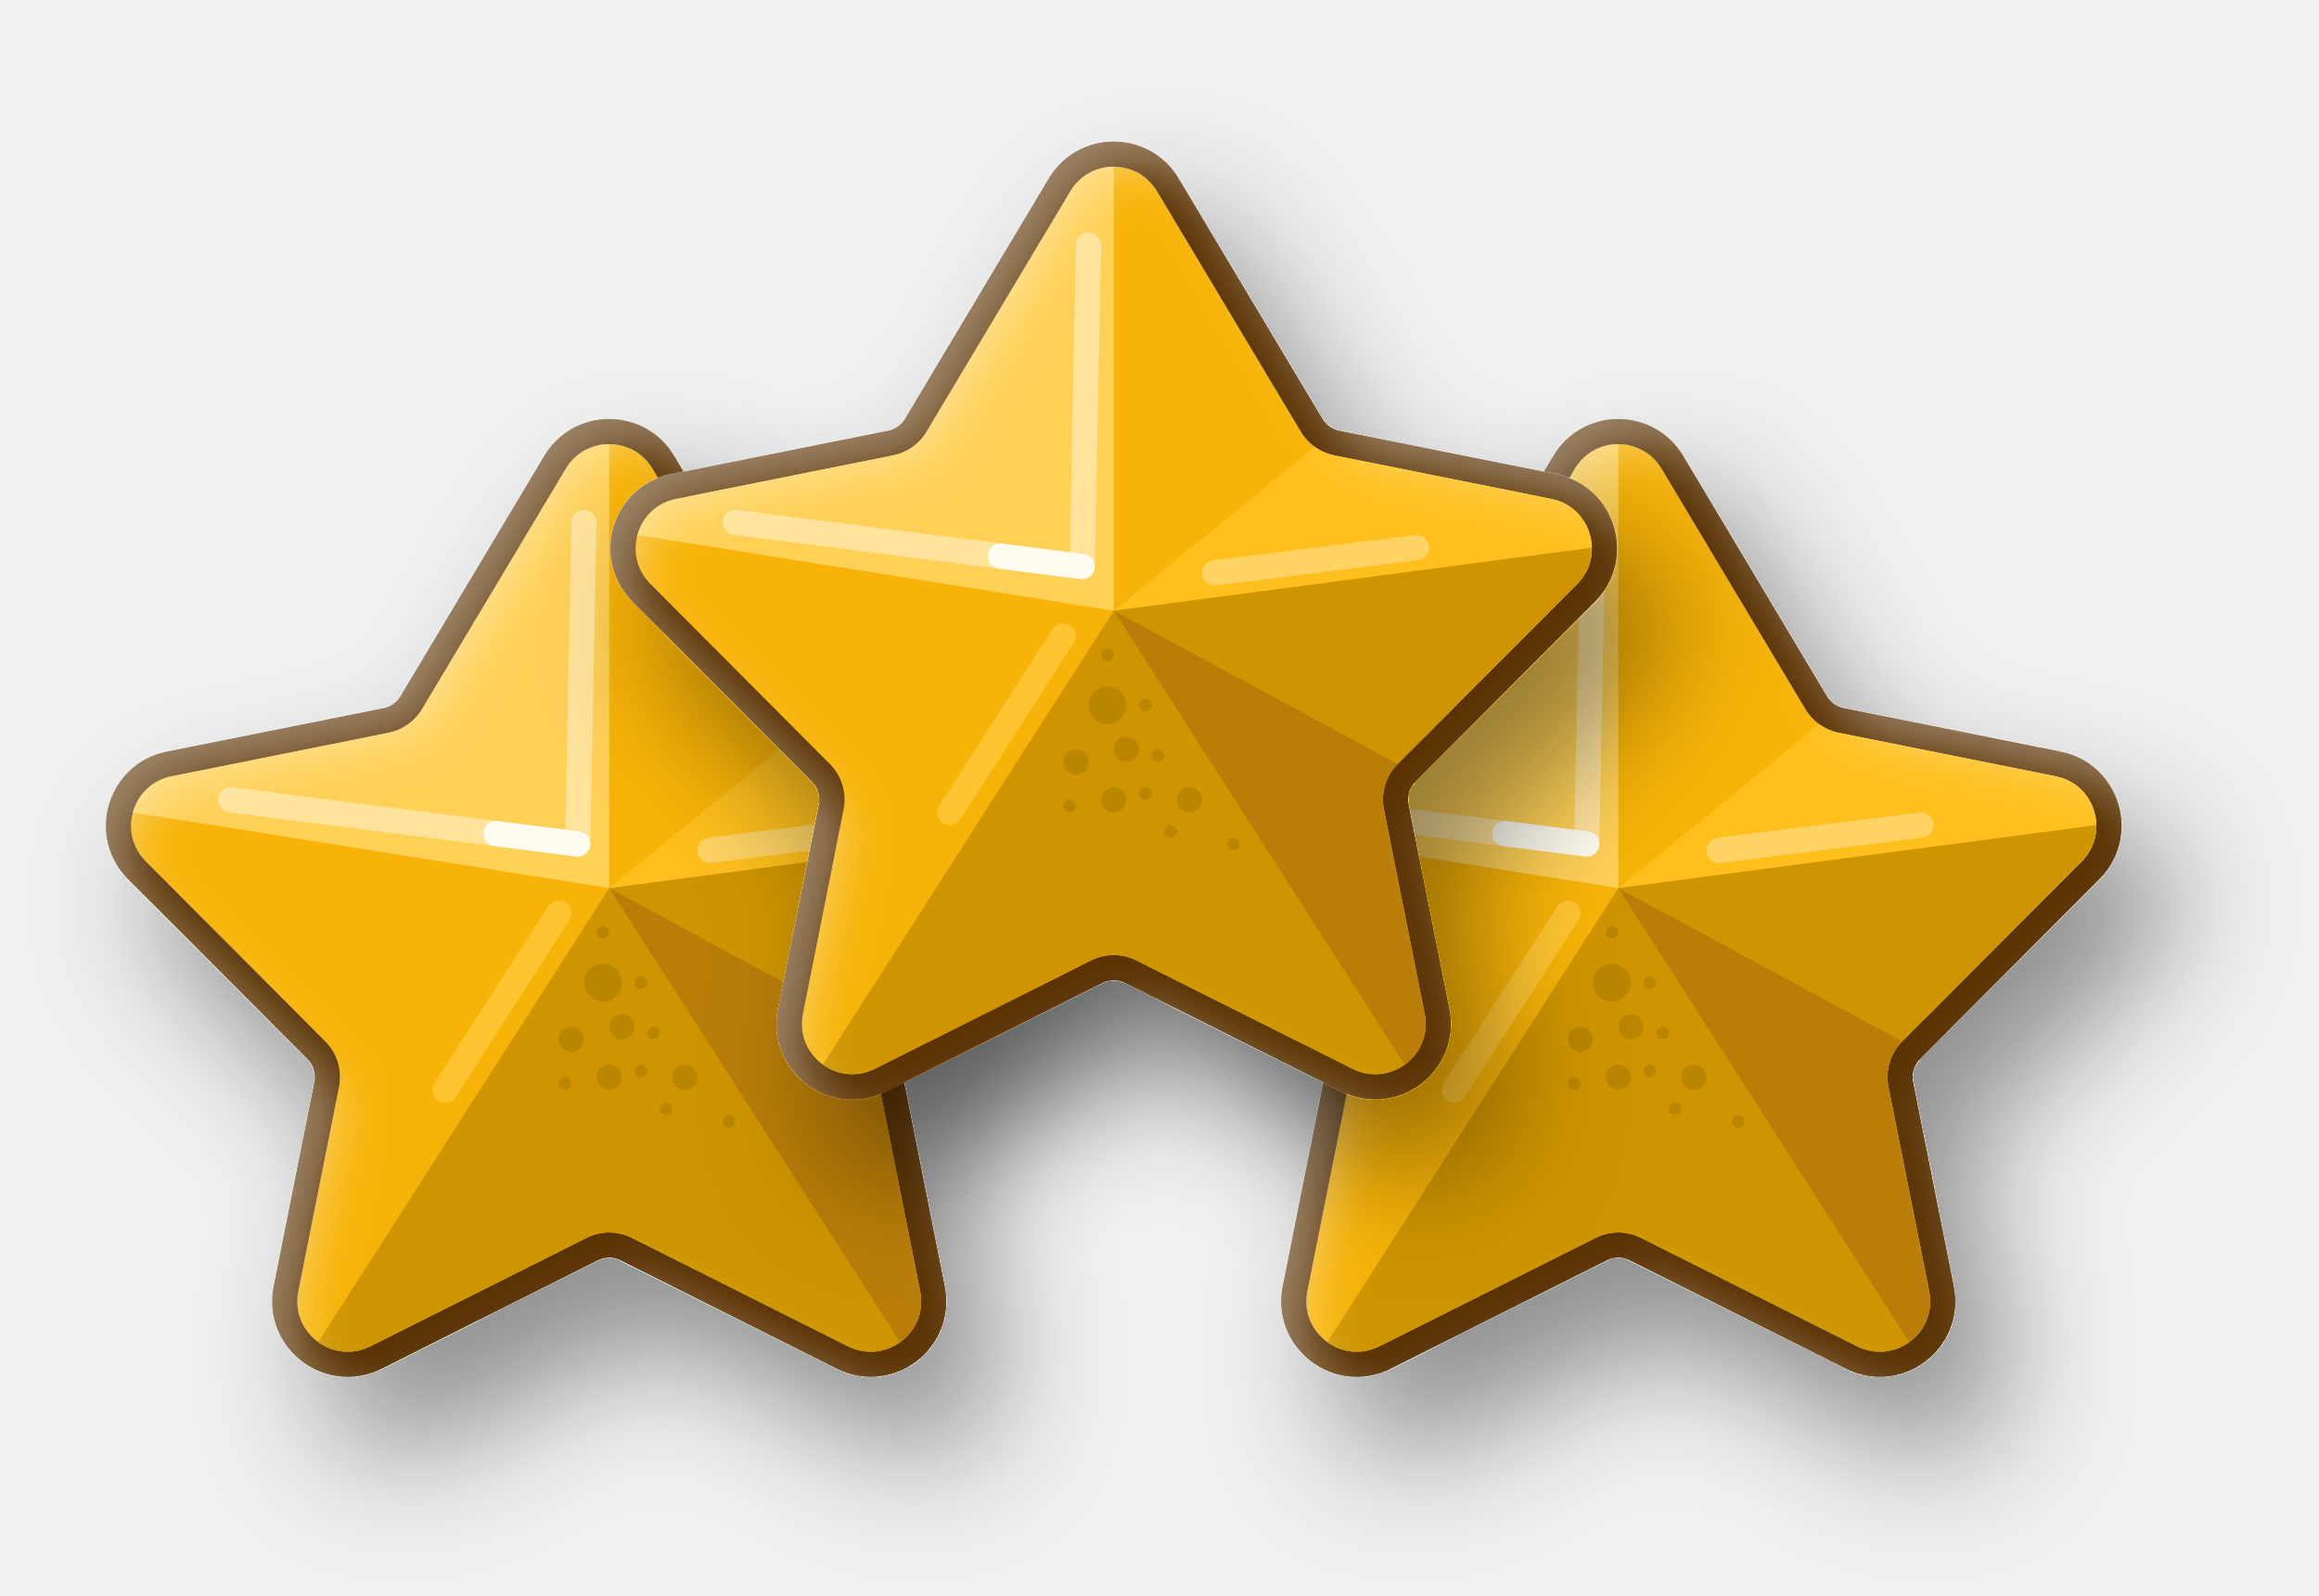
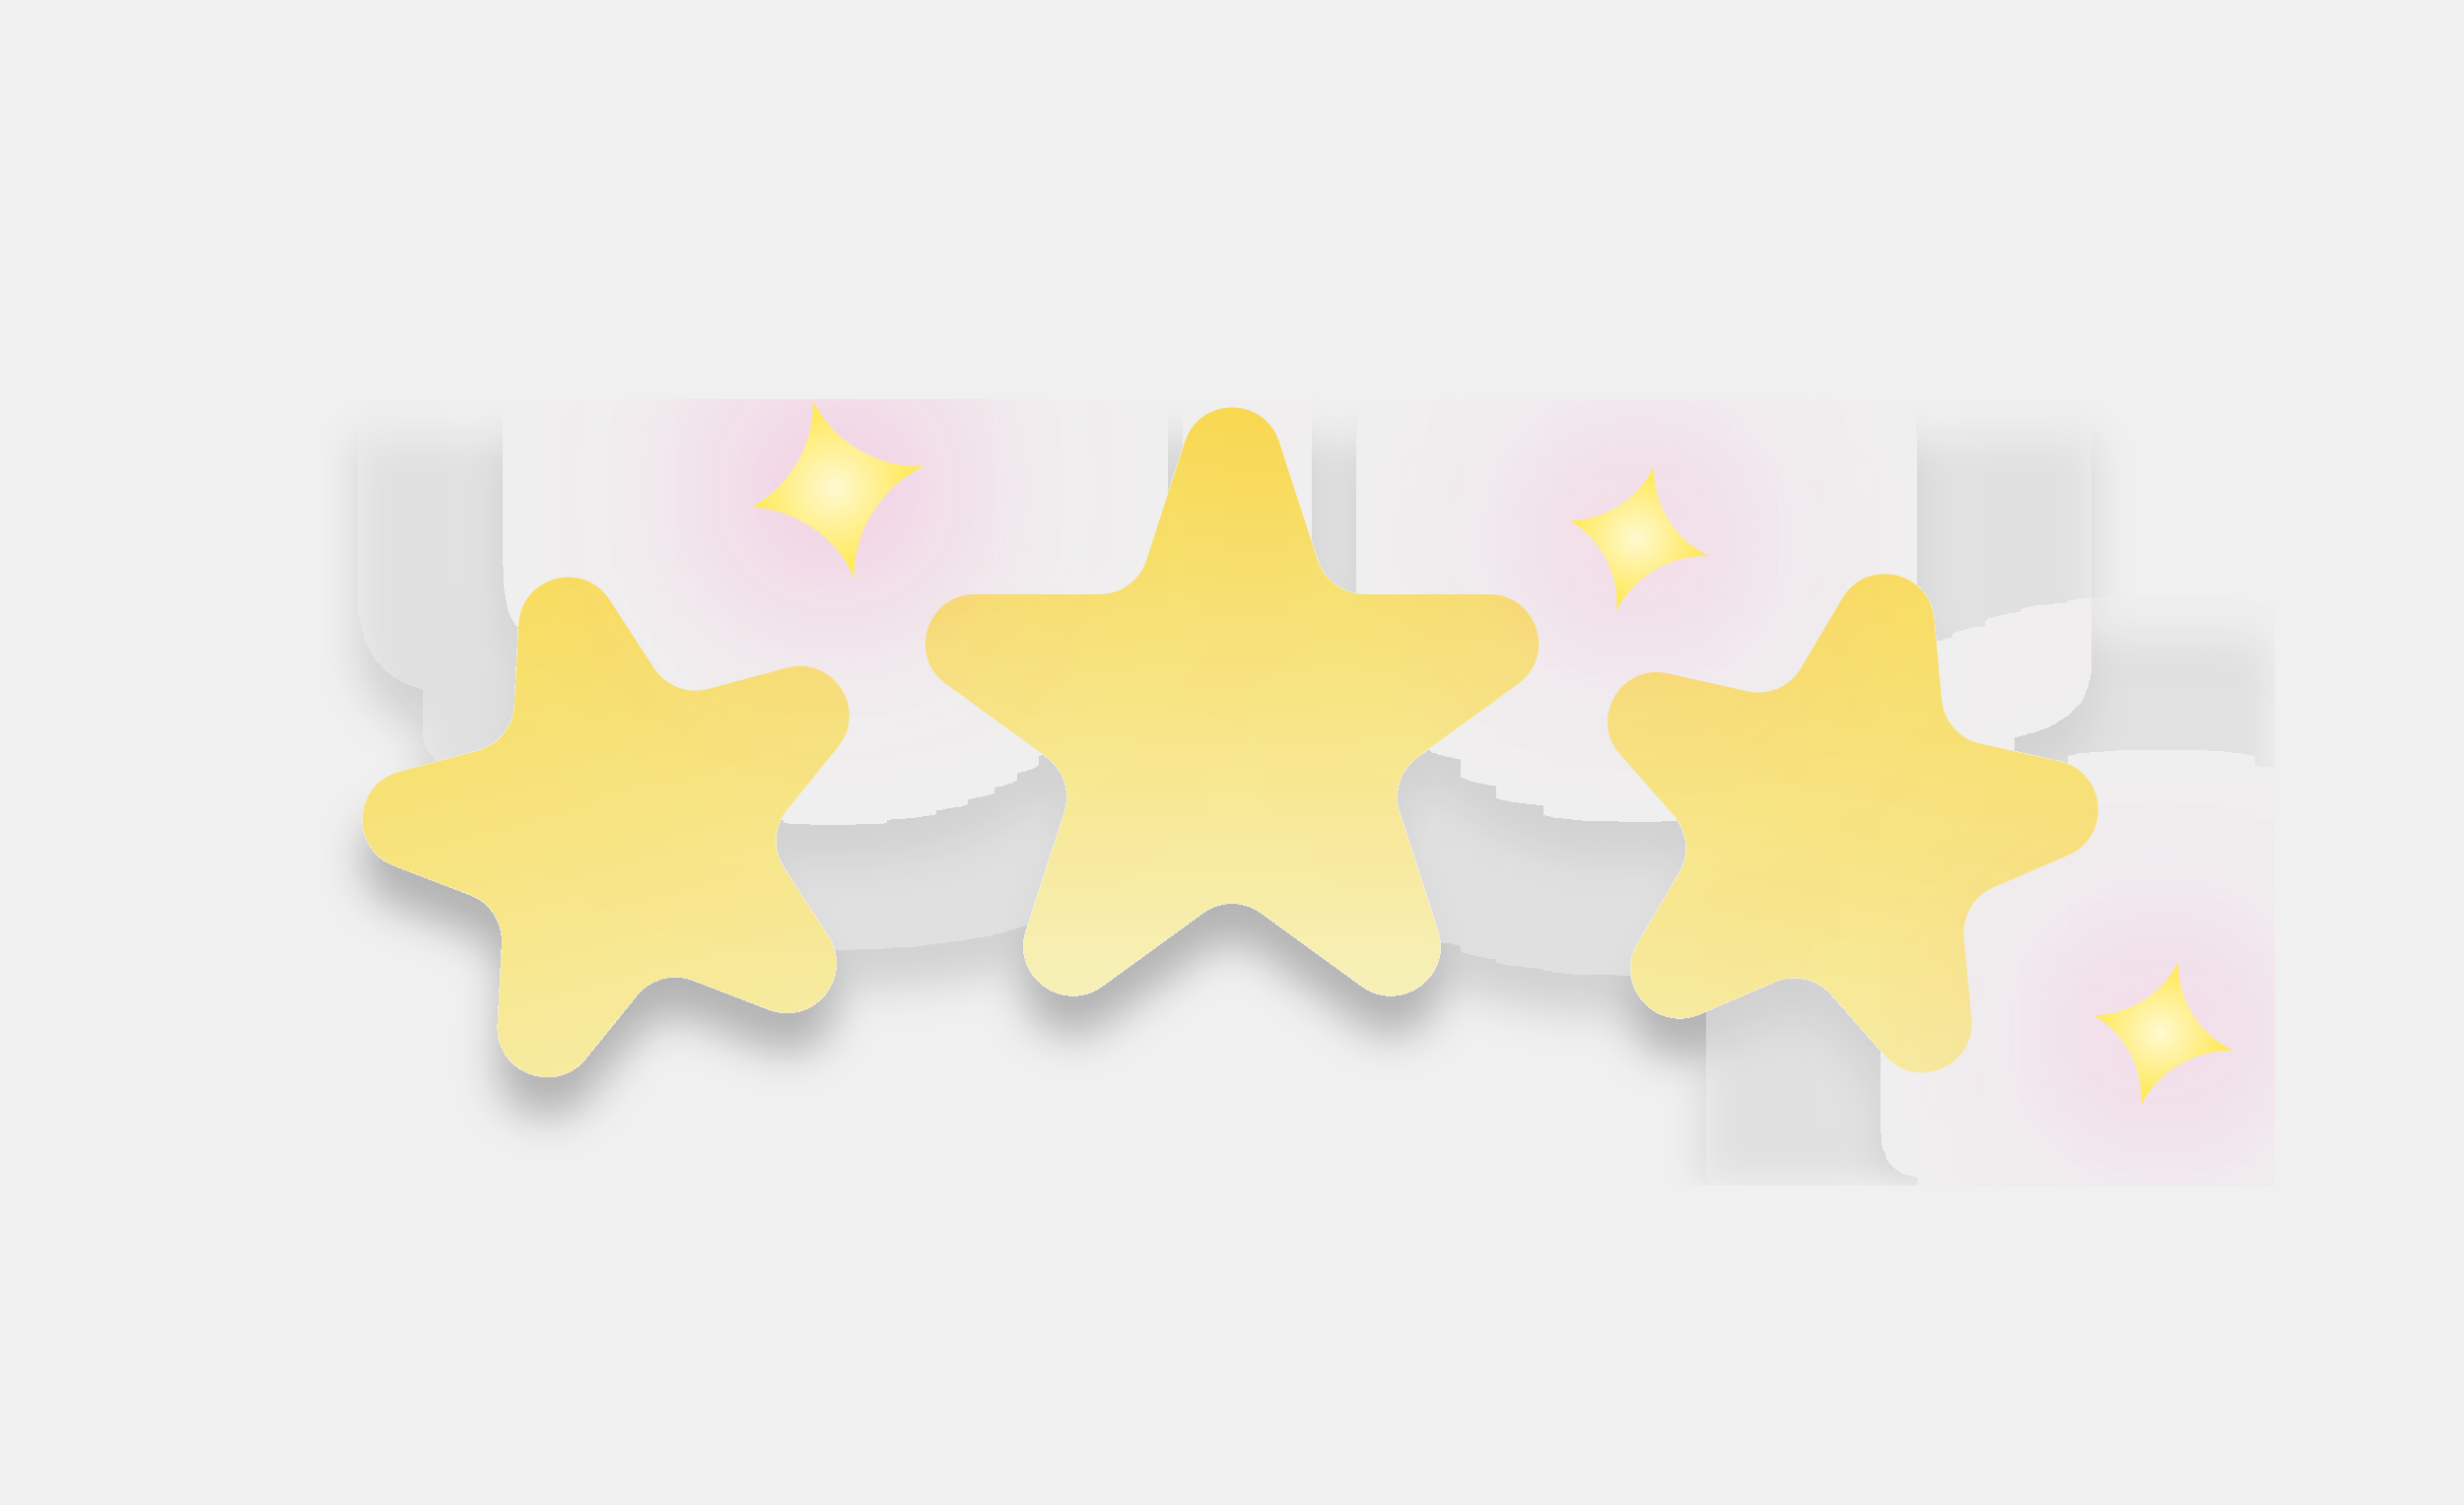
- <svg xmlns="http://www.w3.org/2000/svg" width="77" height="53" viewBox="0 0 77 53" fill="none">
-   <g id="stars">
-     <g id="Star gold">
-       <g id="Group 1552" filter="url(#filter1_di_33_3539)">
-         <g id="Vector 387">
-           <mask id="path-1-outside-1_33_3539" maskUnits="userSpaceOnUse" x="2.638" y="13.163" width="35" height="33" fill="black">
-             <rect fill="white" x="2.638" y="13.163" width="35" height="33" />
-             <path d="M5.699 25.783L12.904 24.338C13.368 24.245 13.77 23.96 14.013 23.555L16.93 18.677L18.79 15.567C19.441 14.48 21.016 14.48 21.666 15.567L26.444 23.555C26.686 23.96 27.088 24.245 27.552 24.338L34.757 25.783C36.067 26.046 36.557 27.662 35.614 28.608L29.654 34.587C29.26 34.983 29.089 35.549 29.198 36.097L30.552 42.887C30.824 44.255 29.404 45.337 28.158 44.712L20.979 41.111C20.506 40.874 19.95 40.874 19.477 41.111L12.299 44.712C11.052 45.337 9.632 44.255 9.905 42.887L11.258 36.097C11.367 35.549 11.196 34.983 10.802 34.587L4.842 28.608C3.899 27.662 4.389 26.046 5.699 25.783Z" />
-           </mask>
-           <path d="M5.699 25.783L12.904 24.338C13.368 24.245 13.77 23.96 14.013 23.555L16.93 18.677L18.79 15.567C19.441 14.48 21.016 14.48 21.666 15.567L26.444 23.555C26.686 23.96 27.088 24.245 27.552 24.338L34.757 25.783C36.067 26.046 36.557 27.662 35.614 28.608L29.654 34.587C29.26 34.983 29.089 35.549 29.198 36.097L30.552 42.887C30.824 44.255 29.404 45.337 28.158 44.712L20.979 41.111C20.506 40.874 19.95 40.874 19.477 41.111L12.299 44.712C11.052 45.337 9.632 44.255 9.905 42.887L11.258 36.097C11.367 35.549 11.196 34.983 10.802 34.587L4.842 28.608C3.899 27.662 4.389 26.046 5.699 25.783Z" fill="#F7B307" />
-           <path d="M5.699 25.783L12.904 24.338C13.368 24.245 13.77 23.96 14.013 23.555L16.93 18.677L18.79 15.567C19.441 14.48 21.016 14.48 21.666 15.567L26.444 23.555C26.686 23.96 27.088 24.245 27.552 24.338L34.757 25.783C36.067 26.046 36.557 27.662 35.614 28.608L29.654 34.587C29.26 34.983 29.089 35.549 29.198 36.097L30.552 42.887C30.824 44.255 29.404 45.337 28.158 44.712L20.979 41.111C20.506 40.874 19.95 40.874 19.477 41.111L12.299 44.712C11.052 45.337 9.632 44.255 9.905 42.887L11.258 36.097C11.367 35.549 11.196 34.983 10.802 34.587L4.842 28.608C3.899 27.662 4.389 26.046 5.699 25.783Z" stroke="#5B3303" stroke-width="1.675" stroke-linecap="round" stroke-linejoin="round" mask="url(#path-1-outside-1_33_3539)" />
-         </g>
-         <path id="Vector 1740" d="M18.553 30.334L14.783 36.197" stroke="#FFC530" stroke-width="0.838" stroke-linecap="round" stroke-linejoin="round" />
-         <path id="Vector 1739" d="M35.614 28.608L30.537 33.702C30.013 34.227 29.207 34.346 28.555 33.993L20.228 29.497L26.899 24.052C27.091 24.191 27.314 24.29 27.552 24.338L34.757 25.783C36.067 26.046 36.557 27.662 35.614 28.608Z" fill="#FFC01D" />
-         <path id="Vector 1741" d="M23.578 28.24L30.279 27.402" stroke="#FFD363" stroke-width="0.838" stroke-linecap="round" stroke-linejoin="round" />
-         <path id="Vector 389" d="M19.477 41.111L12.298 44.712C11.691 45.017 11.042 44.916 10.568 44.574L20.228 29.497L36.104 27.402C36.112 27.828 35.959 28.263 35.614 28.608L29.654 34.587C29.26 34.983 29.089 35.549 29.198 36.097L30.552 42.887C30.824 44.255 29.404 45.337 28.157 44.712L20.979 41.111C20.506 40.874 19.95 40.874 19.477 41.111Z" fill="#CF9500" />
-         <path id="Vector 390" d="M29.198 36.097L30.552 42.887C30.691 43.588 30.387 44.214 29.888 44.574L20.228 29.497L29.654 34.587C29.26 34.983 29.089 35.549 29.198 36.097Z" fill="#B97D08" />
-         <path id="Vector 388" d="M5.699 25.783L12.904 24.338C13.368 24.245 13.77 23.96 14.013 23.555L18.79 15.567C19.115 15.023 19.672 14.752 20.228 14.752V29.497L4.413 26.984C4.57 26.41 5.027 25.918 5.699 25.783Z" fill="#FFD056" />
-         <path id="Vector 1737" d="M7.664 26.565L19.181 28.031L19.39 17.351" stroke="#FFE39A" stroke-width="0.838" stroke-linecap="round" stroke-linejoin="round" />
-         <path id="Vector 1738" d="M19.181 28.031L16.459 27.684" stroke="#FFFBF0" stroke-width="0.838" stroke-linecap="round" stroke-linejoin="round" />
-         <g id="Group 1551">
-           <circle id="Ellipse 799" cx="20.019" cy="32.638" r="0.628" fill="#BA8600" />
-           <circle id="Ellipse 800" cx="21.694" cy="34.313" r="0.209" fill="#BA8600" />
-           <circle id="Ellipse 804" cx="18.762" cy="35.988" r="0.209" fill="#BA8600" />
-           <circle id="Ellipse 805" cx="21.275" cy="35.569" r="0.209" fill="#BA8600" />
-           <circle id="Ellipse 806" cx="24.207" cy="37.245" r="0.209" fill="#BA8600" />
-           <circle id="Ellipse 808" cx="21.275" cy="32.638" r="0.209" fill="#BA8600" />
-           <circle id="Ellipse 809" cx="20.018" cy="30.962" r="0.209" fill="#BA8600" />
-           <circle id="Ellipse 810" cx="22.113" cy="36.826" r="0.209" fill="#BA8600" />
-           <circle id="Ellipse 801" cx="20.647" cy="34.103" r="0.419" fill="#BA8600" />
-           <circle id="Ellipse 803" cx="20.228" cy="35.779" r="0.419" fill="#BA8600" />
-           <circle id="Ellipse 807" cx="22.741" cy="35.779" r="0.419" fill="#BA8600" />
-           <circle id="Ellipse 802" cx="18.971" cy="34.522" r="0.419" fill="#BA8600" />
-         </g>
-       </g>
+ <svg xmlns="http://www.w3.org/2000/svg" width="249" height="152" viewBox="0 0 215 152" fill="none">
+   <g filter="url(#filter0_d_68_926)">
+     <path d="M102.745 44.635C104.241 40.029 110.759 40.029 112.255 44.635L116.144 56.603C116.813 58.663 118.733 60.058 120.899 60.058L133.483 60.058C138.326 60.058 140.34 66.256 136.421 69.103L126.241 76.499C124.489 77.772 123.755 80.029 124.425 82.089L128.313 94.057C129.81 98.664 124.538 102.494 120.619 99.647L110.439 92.251C108.686 90.978 106.314 90.978 104.561 92.251L94.381 99.647C90.462 102.494 85.19 98.663 86.687 94.057L90.575 82.089C91.245 80.029 90.511 77.772 88.759 76.499L78.579 69.103C74.66 66.256 76.674 60.058 81.517 60.058L94.101 60.058C96.267 60.058 98.187 58.663 98.856 56.603L102.745 44.635Z" fill="url(#paint0_linear_68_926)" />
+     <path d="M169.177 60.455C171.647 56.289 178.006 57.717 178.457 62.539L179.222 70.728C179.424 72.885 180.991 74.666 183.105 75.141L191.129 76.943C195.855 78.005 196.462 84.493 192.014 86.413L184.463 89.671C182.474 90.529 181.264 92.571 181.466 94.727L182.232 102.916C182.683 107.738 176.699 110.32 173.499 106.684L168.067 100.509C166.636 98.883 164.321 98.363 162.332 99.221L154.781 102.48C150.334 104.399 146.029 99.506 148.499 95.339L152.692 88.265C153.797 86.401 153.576 84.039 152.145 82.412L146.713 76.238C143.513 72.601 146.837 66.995 151.563 68.056L159.587 69.859C161.7 70.334 163.879 69.393 164.984 67.53L169.177 60.455Z" fill="url(#paint1_linear_68_926)" />
+     <path d="M35.417 63.073C35.67 58.236 41.965 56.549 44.603 60.611L49.083 67.509C50.262 69.326 52.478 70.176 54.57 69.615L62.514 67.487C67.193 66.233 70.742 71.699 67.694 75.463L62.518 81.854C61.155 83.538 61.031 85.907 62.211 87.724L66.69 94.622C69.328 98.684 65.227 103.748 60.705 102.013L53.027 99.065C51.004 98.289 48.712 98.903 47.349 100.587L42.173 106.978C39.125 110.742 33.041 108.407 33.294 103.57L33.725 95.357C33.838 93.194 32.546 91.204 30.524 90.427L22.846 87.48C18.324 85.744 18.665 79.236 23.343 77.983L31.287 75.854C33.38 75.293 34.873 73.449 34.986 71.286L35.417 63.073Z" fill="url(#paint2_linear_68_926)" />
+     <g filter="url(#filter1_f_68_926)">
+       <path d="M65.123 40.348C65.972 42.243 67.49 44.016 69.551 45.306C71.786 46.704 74.251 47.279 76.465 47.091C74.472 47.96 72.589 49.561 71.22 51.749C69.849 53.941 69.233 56.338 69.325 58.512C68.528 56.436 66.933 54.468 64.695 53.068C62.846 51.911 60.84 51.317 58.949 51.253C60.621 50.367 62.166 48.957 63.323 47.108C64.689 44.925 65.272 42.522 65.123 40.348Z" fill="#FF48C2" />
    </g>
-     <g id="Star gold_2">
-       <g id="Group 1552_2" filter="url(#filter2_di_33_3539)">
-         <g id="Vector 387_2">
-           <mask id="path-22-outside-2_33_3539" maskUnits="userSpaceOnUse" x="36.143" y="13.163" width="35" height="33" fill="black">
-             <rect fill="white" x="36.143" y="13.163" width="35" height="33" />
-             <path d="M39.204 25.783L46.409 24.338C46.873 24.245 47.275 23.96 47.517 23.555L50.435 18.677L52.295 15.567C52.945 14.48 54.52 14.48 55.171 15.567L59.948 23.555C60.191 23.96 60.593 24.245 61.057 24.338L68.262 25.783C69.572 26.046 70.062 27.662 69.119 28.608L63.159 34.587C62.765 34.983 62.594 35.549 62.703 36.097L64.056 42.887C64.329 44.255 62.909 45.337 61.663 44.712L54.484 41.111C54.011 40.874 53.455 40.874 52.982 41.111L45.803 44.712C44.557 45.337 43.137 44.255 43.409 42.887L44.763 36.097C44.872 35.549 44.701 34.983 44.307 34.587L38.347 28.608C37.404 27.662 37.894 26.046 39.204 25.783Z" />
-           </mask>
-           <path d="M39.204 25.783L46.409 24.338C46.873 24.245 47.275 23.96 47.517 23.555L50.435 18.677L52.295 15.567C52.945 14.48 54.52 14.48 55.171 15.567L59.948 23.555C60.191 23.96 60.593 24.245 61.057 24.338L68.262 25.783C69.572 26.046 70.062 27.662 69.119 28.608L63.159 34.587C62.765 34.983 62.594 35.549 62.703 36.097L64.056 42.887C64.329 44.255 62.909 45.337 61.663 44.712L54.484 41.111C54.011 40.874 53.455 40.874 52.982 41.111L45.803 44.712C44.557 45.337 43.137 44.255 43.409 42.887L44.763 36.097C44.872 35.549 44.701 34.983 44.307 34.587L38.347 28.608C37.404 27.662 37.894 26.046 39.204 25.783Z" fill="#F7B307" />
-           <path d="M39.204 25.783L46.409 24.338C46.873 24.245 47.275 23.96 47.517 23.555L50.435 18.677L52.295 15.567C52.945 14.48 54.52 14.48 55.171 15.567L59.948 23.555C60.191 23.96 60.593 24.245 61.057 24.338L68.262 25.783C69.572 26.046 70.062 27.662 69.119 28.608L63.159 34.587C62.765 34.983 62.594 35.549 62.703 36.097L64.056 42.887C64.329 44.255 62.909 45.337 61.663 44.712L54.484 41.111C54.011 40.874 53.455 40.874 52.982 41.111L45.803 44.712C44.557 45.337 43.137 44.255 43.409 42.887L44.763 36.097C44.872 35.549 44.701 34.983 44.307 34.587L38.347 28.608C37.404 27.662 37.894 26.046 39.204 25.783Z" stroke="#5B3303" stroke-width="1.675" stroke-linecap="round" stroke-linejoin="round" mask="url(#path-22-outside-2_33_3539)" />
-         </g>
-         <path id="Vector 1740_2" d="M52.058 30.334L48.288 36.197" stroke="#FFC530" stroke-width="0.838" stroke-linecap="round" stroke-linejoin="round" />
-         <path id="Vector 1739_2" d="M69.119 28.608L64.042 33.702C63.518 34.227 62.712 34.346 62.059 33.993L53.733 29.497L60.404 24.052C60.596 24.191 60.818 24.29 61.057 24.338L68.262 25.783C69.572 26.046 70.062 27.662 69.119 28.608Z" fill="#FFC01D" />
-         <path id="Vector 1741_2" d="M57.083 28.24L63.784 27.402" stroke="#FFD363" stroke-width="0.838" stroke-linecap="round" stroke-linejoin="round" />
-         <path id="Vector 389_2" d="M52.982 41.111L45.803 44.712C45.196 45.017 44.547 44.916 44.073 44.574L53.733 29.497L69.609 27.402C69.617 27.828 69.463 28.263 69.119 28.608L63.159 34.587C62.765 34.983 62.594 35.549 62.703 36.097L64.056 42.887C64.329 44.255 62.909 45.337 61.663 44.712L54.484 41.111C54.011 40.874 53.455 40.874 52.982 41.111Z" fill="#CF9500" />
-         <path id="Vector 390_2" d="M62.703 36.097L64.056 42.887C64.196 43.588 63.891 44.214 63.393 44.574L53.733 29.497L63.159 34.587C62.765 34.983 62.594 35.549 62.703 36.097Z" fill="#B97D08" />
-         <path id="Vector 388_2" d="M39.204 25.783L46.409 24.338C46.872 24.245 47.275 23.96 47.517 23.555L52.295 15.567C52.62 15.023 53.176 14.752 53.733 14.752V29.497L37.917 26.984C38.075 26.41 38.531 25.918 39.204 25.783Z" fill="#FFD056" />
-         <path id="Vector 1737_2" d="M41.169 26.565L52.686 28.031L52.895 17.351" stroke="#FFE39A" stroke-width="0.838" stroke-linecap="round" stroke-linejoin="round" />
-         <path id="Vector 1738_2" d="M52.686 28.031L49.964 27.684" stroke="#FFFBF0" stroke-width="0.838" stroke-linecap="round" stroke-linejoin="round" />
-         <g id="Group 1551_2">
-           <circle id="Ellipse 799_2" cx="53.524" cy="32.638" r="0.628" fill="#BA8600" />
-           <circle id="Ellipse 800_2" cx="55.199" cy="34.313" r="0.209" fill="#BA8600" />
-           <circle id="Ellipse 804_2" cx="52.267" cy="35.988" r="0.209" fill="#BA8600" />
-           <circle id="Ellipse 805_2" cx="54.78" cy="35.569" r="0.209" fill="#BA8600" />
-           <circle id="Ellipse 806_2" cx="57.712" cy="37.245" r="0.209" fill="#BA8600" />
-           <circle id="Ellipse 808_2" cx="54.78" cy="32.638" r="0.209" fill="#BA8600" />
-           <circle id="Ellipse 809_2" cx="53.524" cy="30.962" r="0.209" fill="#BA8600" />
-           <circle id="Ellipse 810_2" cx="55.618" cy="36.826" r="0.209" fill="#BA8600" />
-           <circle id="Ellipse 801_2" cx="54.152" cy="34.103" r="0.419" fill="#BA8600" />
-           <circle id="Ellipse 803_2" cx="53.733" cy="35.779" r="0.419" fill="#BA8600" />
-           <circle id="Ellipse 807_2" cx="56.246" cy="35.779" r="0.419" fill="#BA8600" />
-           <circle id="Ellipse 802_2" cx="52.476" cy="34.522" r="0.419" fill="#BA8600" />
-         </g>
-       </g>
+     <g filter="url(#filter2_d_68_926)">
+       <path d="M65.123 40.348C65.972 42.243 67.49 44.016 69.551 45.306C71.786 46.704 74.251 47.279 76.465 47.091C74.472 47.96 72.589 49.561 71.22 51.749C69.849 53.941 69.233 56.338 69.325 58.512C68.528 56.436 66.933 54.468 64.695 53.068C62.846 51.911 60.84 51.317 58.949 51.253C60.621 50.367 62.166 48.957 63.323 47.108C64.689 44.925 65.272 42.522 65.123 40.348Z" fill="url(#paint3_radial_68_926)" />
    </g>
-     <g id="Star gold_3">
-       <g id="Group 1552_3" filter="url(#filter3_di_33_3539)">
-         <g id="Vector 387_3">
-           <mask id="path-43-outside-3_33_3539" maskUnits="userSpaceOnUse" x="19.39" y="3.949" width="35" height="33" fill="black">
-             <rect fill="white" x="19.39" y="3.949" width="35" height="33" />
-             <path d="M22.451 16.569L29.657 15.124C30.12 15.031 30.523 14.746 30.765 14.341L33.682 9.463L35.543 6.353C36.193 5.266 37.768 5.266 38.418 6.353L43.196 14.341C43.438 14.746 43.841 15.031 44.304 15.124L51.51 16.569C52.82 16.832 53.31 18.448 52.367 19.395L46.407 25.373C46.012 25.769 45.841 26.335 45.95 26.883L47.304 33.673C47.577 35.041 46.157 36.123 44.91 35.498L37.732 31.898C37.259 31.66 36.702 31.66 36.229 31.898L29.051 35.498C27.804 36.123 26.384 35.041 26.657 33.673L28.011 26.883C28.12 26.335 27.949 25.769 27.554 25.373L21.595 19.395C20.651 18.448 21.141 16.832 22.451 16.569Z" />
-           </mask>
-           <path d="M22.451 16.569L29.657 15.124C30.12 15.031 30.523 14.746 30.765 14.341L33.682 9.463L35.543 6.353C36.193 5.266 37.768 5.266 38.418 6.353L43.196 14.341C43.438 14.746 43.841 15.031 44.304 15.124L51.51 16.569C52.82 16.832 53.31 18.448 52.367 19.395L46.407 25.373C46.012 25.769 45.841 26.335 45.95 26.883L47.304 33.673C47.577 35.041 46.157 36.123 44.91 35.498L37.732 31.898C37.259 31.66 36.702 31.66 36.229 31.898L29.051 35.498C27.804 36.123 26.384 35.041 26.657 33.673L28.011 26.883C28.12 26.335 27.949 25.769 27.554 25.373L21.595 19.395C20.651 18.448 21.141 16.832 22.451 16.569Z" fill="#F7B307" />
-           <path d="M22.451 16.569L29.657 15.124C30.12 15.031 30.523 14.746 30.765 14.341L33.682 9.463L35.543 6.353C36.193 5.266 37.768 5.266 38.418 6.353L43.196 14.341C43.438 14.746 43.841 15.031 44.304 15.124L51.51 16.569C52.82 16.832 53.31 18.448 52.367 19.395L46.407 25.373C46.012 25.769 45.841 26.335 45.95 26.883L47.304 33.673C47.577 35.041 46.157 36.123 44.91 35.498L37.732 31.898C37.259 31.66 36.702 31.66 36.229 31.898L29.051 35.498C27.804 36.123 26.384 35.041 26.657 33.673L28.011 26.883C28.12 26.335 27.949 25.769 27.554 25.373L21.595 19.395C20.651 18.448 21.141 16.832 22.451 16.569Z" stroke="#5B3303" stroke-width="1.675" stroke-linecap="round" stroke-linejoin="round" mask="url(#path-43-outside-3_33_3539)" />
-         </g>
-         <path id="Vector 1740_3" d="M35.305 21.12L31.536 26.984" stroke="#FFC530" stroke-width="0.838" stroke-linecap="round" stroke-linejoin="round" />
-         <path id="Vector 1739_3" d="M52.367 19.395L47.289 24.488C46.766 25.013 45.959 25.131 45.307 24.779L36.98 20.283L43.651 14.838C43.844 14.977 44.066 15.076 44.304 15.124L51.51 16.569C52.82 16.832 53.31 18.448 52.367 19.395Z" fill="#FFC01D" />
-         <path id="Vector 1741_3" d="M40.331 19.026L47.032 18.189" stroke="#FFD363" stroke-width="0.838" stroke-linecap="round" stroke-linejoin="round" />
-         <path id="Vector 389_3" d="M36.23 31.898L29.051 35.498C28.443 35.803 27.794 35.702 27.321 35.36L36.981 20.283L52.857 18.189C52.864 18.614 52.711 19.049 52.367 19.395L46.407 25.373C46.013 25.769 45.841 26.335 45.95 26.884L47.304 33.673C47.577 35.041 46.157 36.123 44.91 35.498L37.732 31.898C37.259 31.66 36.702 31.66 36.23 31.898Z" fill="#CF9500" />
-         <path id="Vector 390_3" d="M45.95 26.884L47.304 33.673C47.444 34.374 47.139 35 46.641 35.36L36.98 20.283L46.407 25.373C46.012 25.769 45.841 26.335 45.95 26.884Z" fill="#B97D08" />
-         <path id="Vector 388_3" d="M22.451 16.569L29.657 15.124C30.12 15.031 30.523 14.746 30.765 14.341L35.543 6.353C35.868 5.809 36.424 5.537 36.98 5.537V20.283L21.165 17.77C21.323 17.195 21.779 16.704 22.451 16.569Z" fill="#FFD056" />
-         <path id="Vector 1737_3" d="M24.416 17.351L35.934 18.817L36.143 8.137" stroke="#FFE39A" stroke-width="0.838" stroke-linecap="round" stroke-linejoin="round" />
-         <path id="Vector 1738_3" d="M35.934 18.817L33.211 18.47" stroke="#FFFBF0" stroke-width="0.838" stroke-linecap="round" stroke-linejoin="round" />
-         <g id="Group 1551_3">
-           <circle id="Ellipse 799_3" cx="36.771" cy="23.424" r="0.628" fill="#BA8600" />
-           <circle id="Ellipse 800_3" cx="38.446" cy="25.099" r="0.209" fill="#BA8600" />
-           <circle id="Ellipse 804_3" cx="35.515" cy="26.774" r="0.209" fill="#BA8600" />
-           <circle id="Ellipse 805_3" cx="38.028" cy="26.355" r="0.209" fill="#BA8600" />
-           <circle id="Ellipse 806_3" cx="40.959" cy="28.031" r="0.209" fill="#BA8600" />
-           <circle id="Ellipse 808_3" cx="38.028" cy="23.424" r="0.209" fill="#BA8600" />
-           <circle id="Ellipse 809_3" cx="36.771" cy="21.748" r="0.209" fill="#BA8600" />
-           <circle id="Ellipse 810_3" cx="38.865" cy="27.612" r="0.209" fill="#BA8600" />
-           <circle id="Ellipse 801_3" cx="37.399" cy="24.89" r="0.419" fill="#BA8600" />
-           <circle id="Ellipse 803_3" cx="36.981" cy="26.565" r="0.419" fill="#BA8600" />
-           <circle id="Ellipse 807_3" cx="39.493" cy="26.565" r="0.419" fill="#BA8600" />
-           <circle id="Ellipse 802_3" cx="35.724" cy="25.308" r="0.419" fill="#BA8600" />
-         </g>
-       </g>
+     <g filter="url(#filter3_f_68_926)">
+       <path d="M150.145 47.075C150.045 48.759 150.471 50.608 151.472 52.313C152.555 54.16 154.113 55.503 155.778 56.2C154.016 56.078 152.058 56.522 150.248 57.584C148.437 58.646 147.091 60.14 146.338 61.74C146.544 59.945 146.136 57.928 145.051 56.078C144.154 54.55 142.933 53.366 141.595 52.609C143.133 52.6 144.776 52.164 146.304 51.268C148.11 50.209 149.435 48.697 150.145 47.075Z" fill="#FF48C2" />
+     </g>
+     <g filter="url(#filter4_d_68_926)">
+       <path d="M150.145 47.075C150.045 48.759 150.471 50.608 151.472 52.313C152.555 54.16 154.113 55.503 155.778 56.2C154.016 56.078 152.058 56.522 150.248 57.584C148.437 58.646 147.091 60.14 146.338 61.74C146.544 59.945 146.136 57.928 145.051 56.078C144.154 54.55 142.933 53.366 141.595 52.609C143.133 52.6 144.776 52.164 146.304 51.268C148.11 50.209 149.435 48.697 150.145 47.075Z" fill="url(#paint4_radial_68_926)" />
+     </g>
+     <g filter="url(#filter5_f_68_926)">
+       <path d="M203.145 97.075C203.045 98.759 203.471 100.607 204.472 102.313C205.555 104.16 207.113 105.503 208.778 106.201C207.016 106.078 205.058 106.522 203.248 107.584C201.437 108.646 200.091 110.14 199.338 111.74C199.544 109.945 199.136 107.928 198.051 106.078C197.154 104.55 195.933 103.366 194.595 102.609C196.133 102.6 197.776 102.164 199.304 101.268C201.11 100.209 202.435 98.697 203.145 97.075Z" fill="#FF48C2" />
+     </g>
+     <g filter="url(#filter6_d_68_926)">
+       <path d="M203.145 97.075C203.045 98.759 203.471 100.607 204.472 102.313C205.555 104.16 207.113 105.503 208.778 106.201C207.016 106.078 205.058 106.522 203.248 107.584C201.437 108.646 200.091 110.14 199.338 111.74C199.544 109.945 199.136 107.928 198.051 106.078C197.154 104.55 195.933 103.366 194.595 102.609C196.133 102.6 197.776 102.164 199.304 101.268C201.11 100.209 202.435 98.697 203.145 97.075Z" fill="url(#paint5_radial_68_926)" />
    </g>
  </g>
  <defs>
-     <filter id="filter0_d_33_3539" x="-1.55" y="9.394" width="43.556" height="43.556" filterUnits="userSpaceOnUse" color-interpolation-filters="sRGB">
+     <filter id="filter0_d_68_926" x="15.637" y="40.348" width="197.141" height="79.392" filterUnits="userSpaceOnUse" color-interpolation-filters="sRGB">
      <feFlood flood-opacity="0" result="BackgroundImageFix" />
      <feColorMatrix in="SourceAlpha" type="matrix" values="0 0 0 0 0 0 0 0 0 0 0 0 0 0 0 0 0 0 127 0" result="hardAlpha" />
-       <feOffset dy="1.675" />
-       <feGaussianBlur stdDeviation="0.838" />
+       <feOffset dy="4" />
+       <feGaussianBlur stdDeviation="2" />
      <feComposite in2="hardAlpha" operator="out" />
      <feColorMatrix type="matrix" values="0 0 0 0 0 0 0 0 0 0 0 0 0 0 0 0 0 0 0.25 0" />
-       <feBlend mode="normal" in2="BackgroundImageFix" result="effect1_dropShadow_33_3539" />
-       <feBlend mode="normal" in="SourceGraphic" in2="effect1_dropShadow_33_3539" result="shape" />
+       <feBlend mode="normal" in2="BackgroundImageFix" result="effect1_dropShadow_68_926" />
+       <feBlend mode="normal" in="SourceGraphic" in2="effect1_dropShadow_68_926" result="shape" />
    </filter>
-     <filter id="filter1_di_33_3539" x="1.001" y="12.239" width="41.805" height="40.196" filterUnits="userSpaceOnUse" color-interpolation-filters="sRGB">
+     <filter id="filter1_f_68_926" x="38.949" y="20.348" width="57.516" height="58.164" filterUnits="userSpaceOnUse" color-interpolation-filters="sRGB">
+       <feFlood flood-opacity="0" result="BackgroundImageFix" />
+       <feBlend mode="normal" in="SourceGraphic" in2="BackgroundImageFix" result="shape" />
+       <feGaussianBlur stdDeviation="10" result="effect1_foregroundBlur_68_926" />
+     </filter>
+     <filter id="filter2_d_68_926" x="18.949" y="0.348" width="97.516" height="98.164" filterUnits="userSpaceOnUse" color-interpolation-filters="sRGB">
      <feFlood flood-opacity="0" result="BackgroundImageFix" />
      <feColorMatrix in="SourceAlpha" type="matrix" values="0 0 0 0 0 0 0 0 0 0 0 0 0 0 0 0 0 0 127 0" result="hardAlpha" />
-       <feOffset dx="1.675" dy="2.513" />
-       <feGaussianBlur stdDeviation="2.094" />
+       <feOffset />
+       <feGaussianBlur stdDeviation="20" />
      <feComposite in2="hardAlpha" operator="out" />
-       <feColorMatrix type="matrix" values="0 0 0 0 0 0 0 0 0 0 0 0 0 0 0 0 0 0 0.4 0" />
-       <feBlend mode="normal" in2="BackgroundImageFix" result="effect1_dropShadow_33_3539" />
-       <feBlend mode="normal" in="SourceGraphic" in2="effect1_dropShadow_33_3539" result="shape" />
-       <feColorMatrix in="SourceAlpha" type="matrix" values="0 0 0 0 0 0 0 0 0 0 0 0 0 0 0 0 0 0 127 0" result="hardAlpha" />
-       <feOffset dx="0.838" dy="0.838" />
-       <feGaussianBlur stdDeviation="0.838" />
-       <feComposite in2="hardAlpha" operator="arithmetic" k2="-1" k3="1" />
-       <feColorMatrix type="matrix" values="0 0 0 0 1 0 0 0 0 1 0 0 0 0 1 0 0 0 0.4 0" />
-       <feBlend mode="normal" in2="shape" result="effect2_innerShadow_33_3539" />
+       <feColorMatrix type="matrix" values="0 0 0 0 1 0 0 0 0 0.514 0 0 0 0 0.514 0 0 0 0.7 0" />
+       <feBlend mode="normal" in2="BackgroundImageFix" result="effect1_dropShadow_68_926" />
+       <feBlend mode="normal" in="SourceGraphic" in2="effect1_dropShadow_68_926" result="shape" />
    </filter>
-     <filter id="filter2_di_33_3539" x="34.505" y="12.239" width="41.805" height="40.196" filterUnits="userSpaceOnUse" color-interpolation-filters="sRGB">
+     <filter id="filter3_f_68_926" x="121.595" y="27.075" width="54.183" height="54.666" filterUnits="userSpaceOnUse" color-interpolation-filters="sRGB">
+       <feFlood flood-opacity="0" result="BackgroundImageFix" />
+       <feBlend mode="normal" in="SourceGraphic" in2="BackgroundImageFix" result="shape" />
+       <feGaussianBlur stdDeviation="10" result="effect1_foregroundBlur_68_926" />
+     </filter>
+     <filter id="filter4_d_68_926" x="101.595" y="7.075" width="94.183" height="94.666" filterUnits="userSpaceOnUse" color-interpolation-filters="sRGB">
      <feFlood flood-opacity="0" result="BackgroundImageFix" />
      <feColorMatrix in="SourceAlpha" type="matrix" values="0 0 0 0 0 0 0 0 0 0 0 0 0 0 0 0 0 0 127 0" result="hardAlpha" />
-       <feOffset dx="1.675" dy="2.513" />
-       <feGaussianBlur stdDeviation="2.094" />
+       <feOffset />
+       <feGaussianBlur stdDeviation="20" />
      <feComposite in2="hardAlpha" operator="out" />
-       <feColorMatrix type="matrix" values="0 0 0 0 0 0 0 0 0 0 0 0 0 0 0 0 0 0 0.4 0" />
-       <feBlend mode="normal" in2="BackgroundImageFix" result="effect1_dropShadow_33_3539" />
-       <feBlend mode="normal" in="SourceGraphic" in2="effect1_dropShadow_33_3539" result="shape" />
-       <feColorMatrix in="SourceAlpha" type="matrix" values="0 0 0 0 0 0 0 0 0 0 0 0 0 0 0 0 0 0 127 0" result="hardAlpha" />
-       <feOffset dx="0.838" dy="0.838" />
-       <feGaussianBlur stdDeviation="0.838" />
-       <feComposite in2="hardAlpha" operator="arithmetic" k2="-1" k3="1" />
-       <feColorMatrix type="matrix" values="0 0 0 0 1 0 0 0 0 1 0 0 0 0 1 0 0 0 0.4 0" />
-       <feBlend mode="normal" in2="shape" result="effect2_innerShadow_33_3539" />
+       <feColorMatrix type="matrix" values="0 0 0 0 1 0 0 0 0 0.514 0 0 0 0 0.514 0 0 0 0.7 0" />
+       <feBlend mode="normal" in2="BackgroundImageFix" result="effect1_dropShadow_68_926" />
+       <feBlend mode="normal" in="SourceGraphic" in2="effect1_dropShadow_68_926" result="shape" />
    </filter>
-     <filter id="filter3_di_33_3539" x="17.753" y="3.025" width="41.805" height="40.196" filterUnits="userSpaceOnUse" color-interpolation-filters="sRGB">
+     <filter id="filter5_f_68_926" x="174.595" y="77.075" width="54.183" height="54.666" filterUnits="userSpaceOnUse" color-interpolation-filters="sRGB">
+       <feFlood flood-opacity="0" result="BackgroundImageFix" />
+       <feBlend mode="normal" in="SourceGraphic" in2="BackgroundImageFix" result="shape" />
+       <feGaussianBlur stdDeviation="10" result="effect1_foregroundBlur_68_926" />
+     </filter>
+     <filter id="filter6_d_68_926" x="154.595" y="57.075" width="94.183" height="94.666" filterUnits="userSpaceOnUse" color-interpolation-filters="sRGB">
      <feFlood flood-opacity="0" result="BackgroundImageFix" />
      <feColorMatrix in="SourceAlpha" type="matrix" values="0 0 0 0 0 0 0 0 0 0 0 0 0 0 0 0 0 0 127 0" result="hardAlpha" />
-       <feOffset dx="1.675" dy="2.513" />
-       <feGaussianBlur stdDeviation="2.094" />
+       <feOffset />
+       <feGaussianBlur stdDeviation="20" />
      <feComposite in2="hardAlpha" operator="out" />
-       <feColorMatrix type="matrix" values="0 0 0 0 0 0 0 0 0 0 0 0 0 0 0 0 0 0 0.4 0" />
-       <feBlend mode="normal" in2="BackgroundImageFix" result="effect1_dropShadow_33_3539" />
-       <feBlend mode="normal" in="SourceGraphic" in2="effect1_dropShadow_33_3539" result="shape" />
-       <feColorMatrix in="SourceAlpha" type="matrix" values="0 0 0 0 0 0 0 0 0 0 0 0 0 0 0 0 0 0 127 0" result="hardAlpha" />
-       <feOffset dx="0.838" dy="0.838" />
-       <feGaussianBlur stdDeviation="0.838" />
-       <feComposite in2="hardAlpha" operator="arithmetic" k2="-1" k3="1" />
-       <feColorMatrix type="matrix" values="0 0 0 0 1 0 0 0 0 1 0 0 0 0 1 0 0 0 0.4 0" />
-       <feBlend mode="normal" in2="shape" result="effect2_innerShadow_33_3539" />
+       <feColorMatrix type="matrix" values="0 0 0 0 1 0 0 0 0 0.514 0 0 0 0 0.514 0 0 0 0.7 0" />
+       <feBlend mode="normal" in2="BackgroundImageFix" result="effect1_dropShadow_68_926" />
+       <feBlend mode="normal" in="SourceGraphic" in2="effect1_dropShadow_68_926" result="shape" />
    </filter>
+     <linearGradient id="paint0_linear_68_926" x1="107.5" y1="30" x2="107.5" y2="117" gradientUnits="userSpaceOnUse">
+       <stop stop-color="#F8D53C" />
+       <stop offset="1" stop-color="#F6F7D6" />
+     </linearGradient>
+     <linearGradient id="paint1_linear_68_926" x1="177.024" y1="47.218" x2="160.588" y2="120.395" gradientUnits="userSpaceOnUse">
+       <stop stop-color="#F8DA54" />
+       <stop offset="1" stop-color="#F6EFB3" />
+     </linearGradient>
+     <linearGradient id="paint2_linear_68_926" x1="36.222" y1="47.706" x2="55.634" y2="120.15" gradientUnits="userSpaceOnUse">
+       <stop stop-color="#F8DA52" />
+       <stop offset="1" stop-color="#F6EFB4" />
+     </linearGradient>
+     <radialGradient id="paint3_radial_68_926" cx="0" cy="0" r="1" gradientUnits="userSpaceOnUse" gradientTransform="translate(67.3031 49.3032) rotate(32.0315) scale(13.3168 13.5927)">
+       <stop stop-color="#FFF9D1" />
+       <stop offset="0.591" stop-color="#FFE95C" />
+     </radialGradient>
+     <radialGradient id="paint4_radial_68_926" cx="0" cy="0" r="1" gradientUnits="userSpaceOnUse" gradientTransform="translate(148.346 54.3461) rotate(59.6091) scale(10.8225 11.0452)">
+       <stop stop-color="#FFF9D1" />
+       <stop offset="0.591" stop-color="#FFE95C" />
+     </radialGradient>
+     <radialGradient id="paint5_radial_68_926" cx="0" cy="0" r="1" gradientUnits="userSpaceOnUse" gradientTransform="translate(201.346 104.346) rotate(59.6091) scale(10.8225 11.0452)">
+       <stop stop-color="#FFF9D1" />
+       <stop offset="0.591" stop-color="#FFE95C" />
+     </radialGradient>
  </defs>
</svg>
